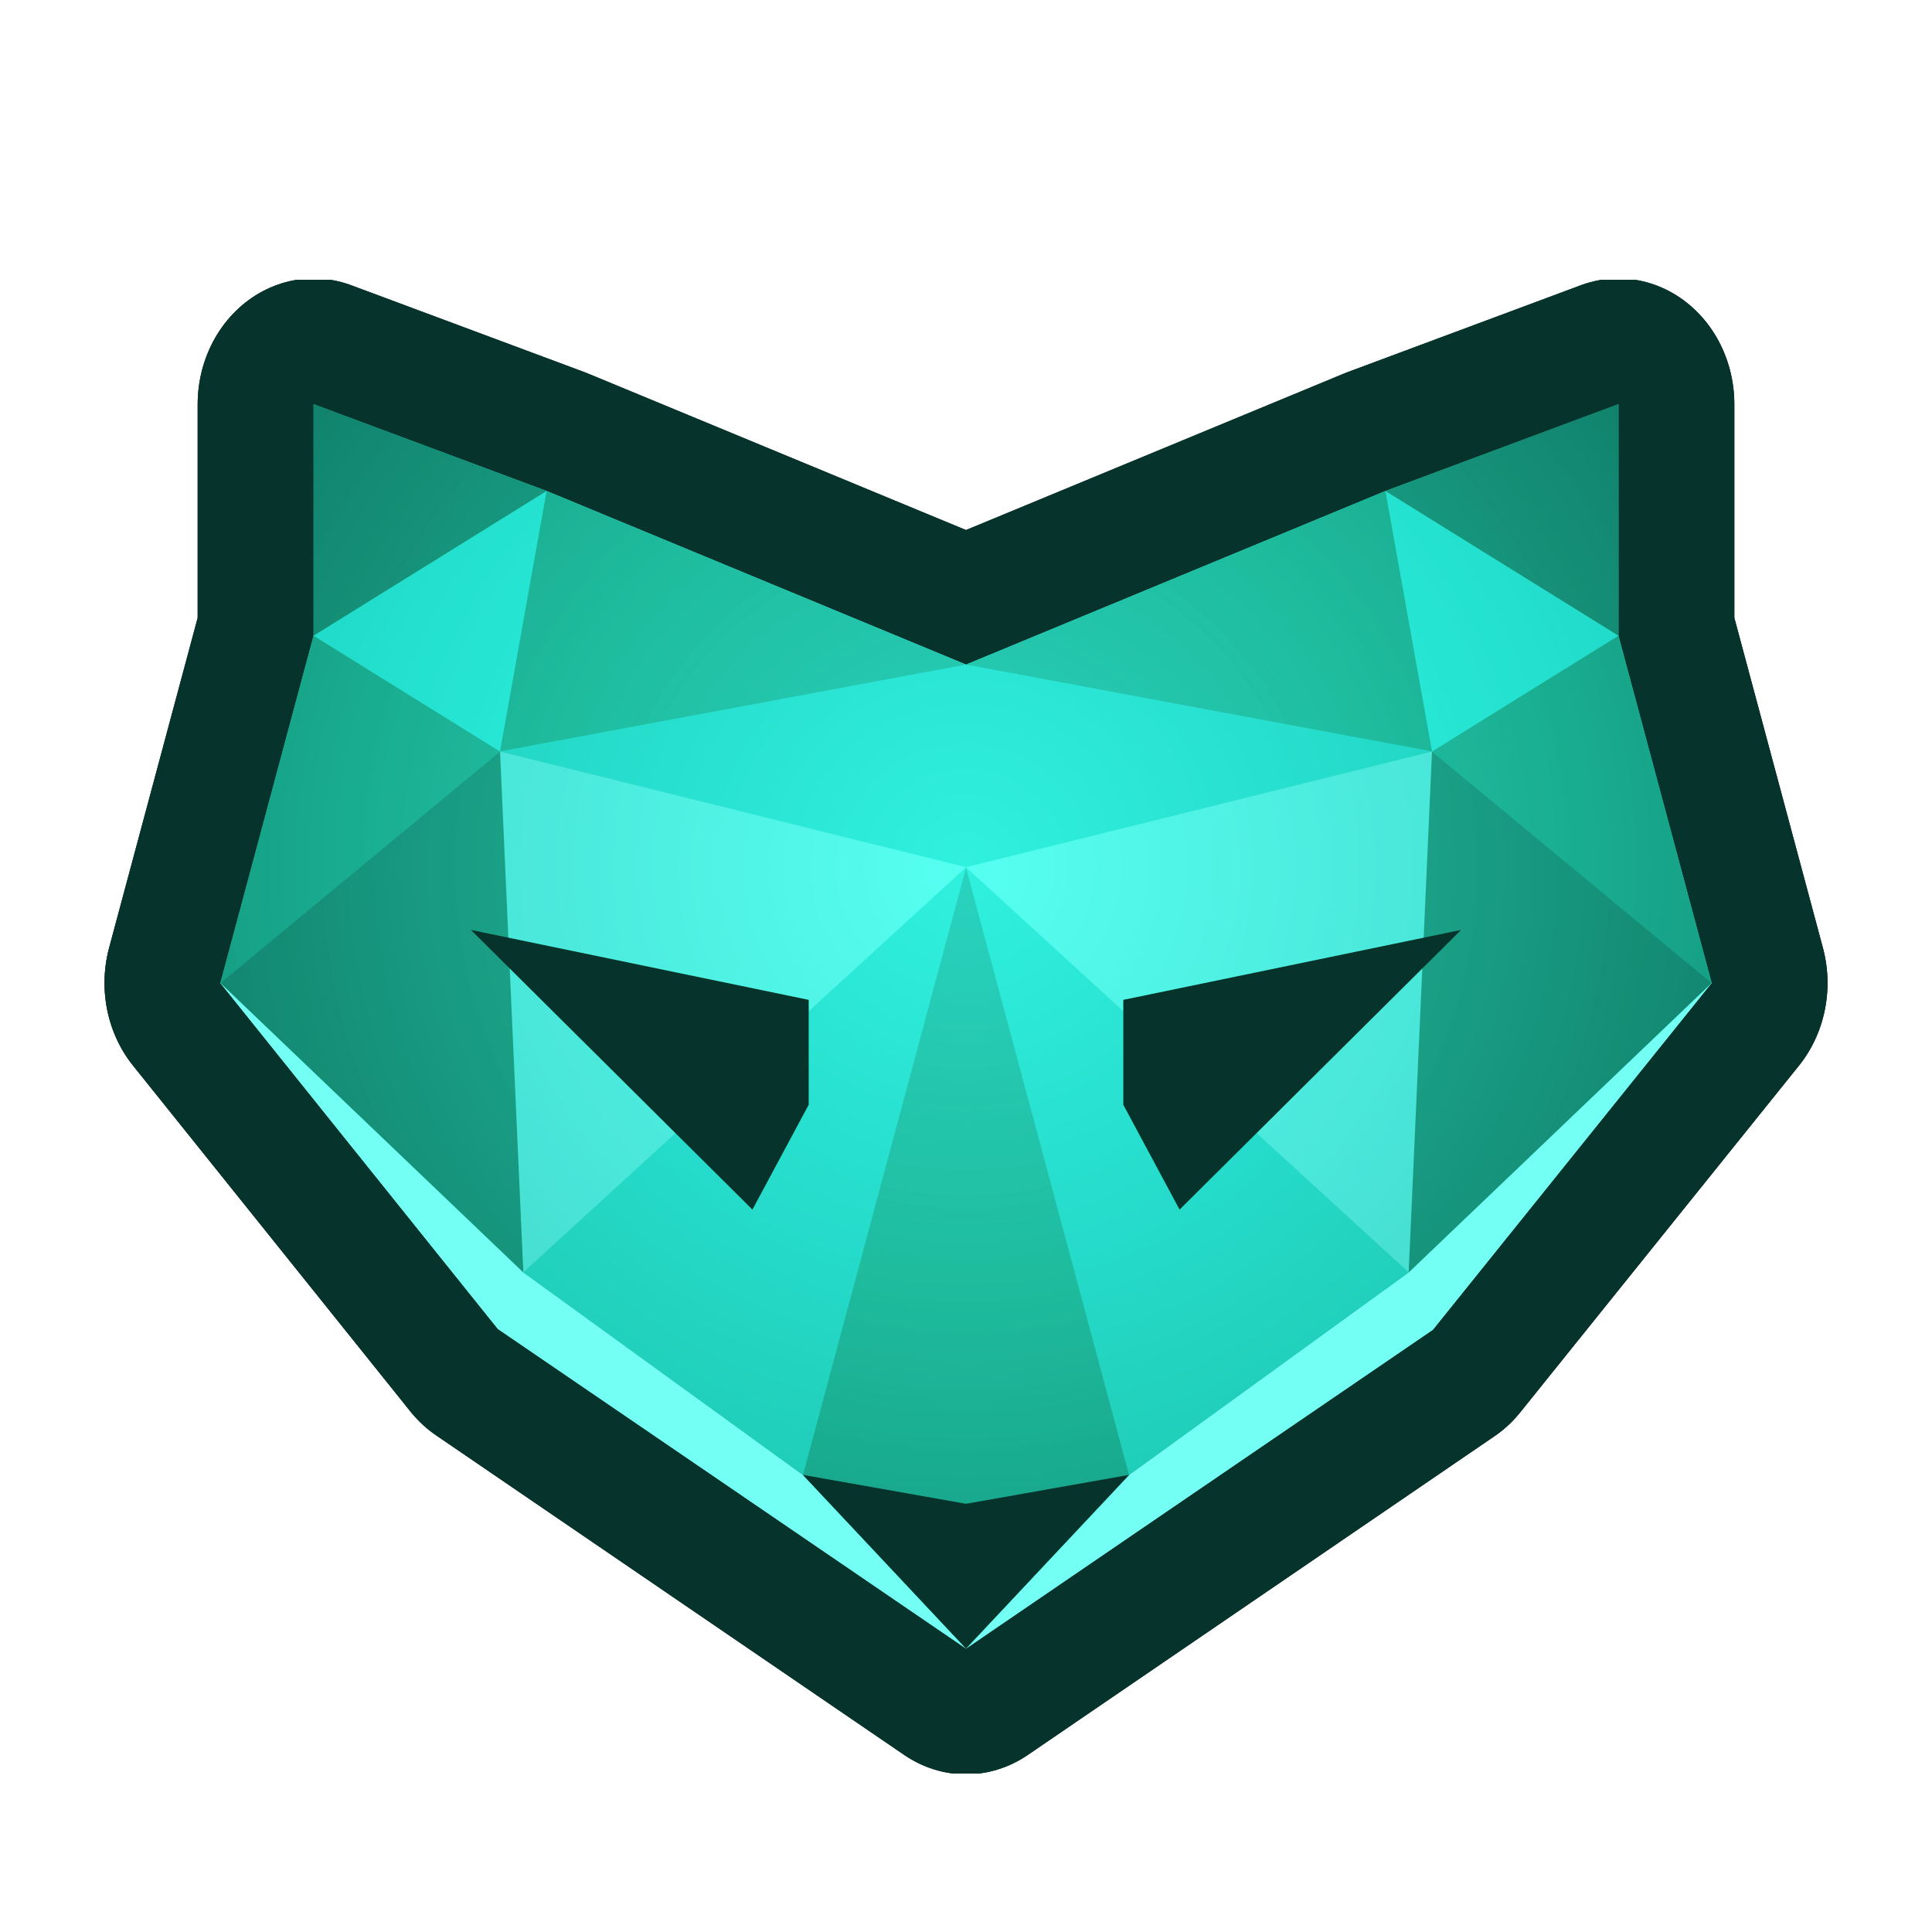
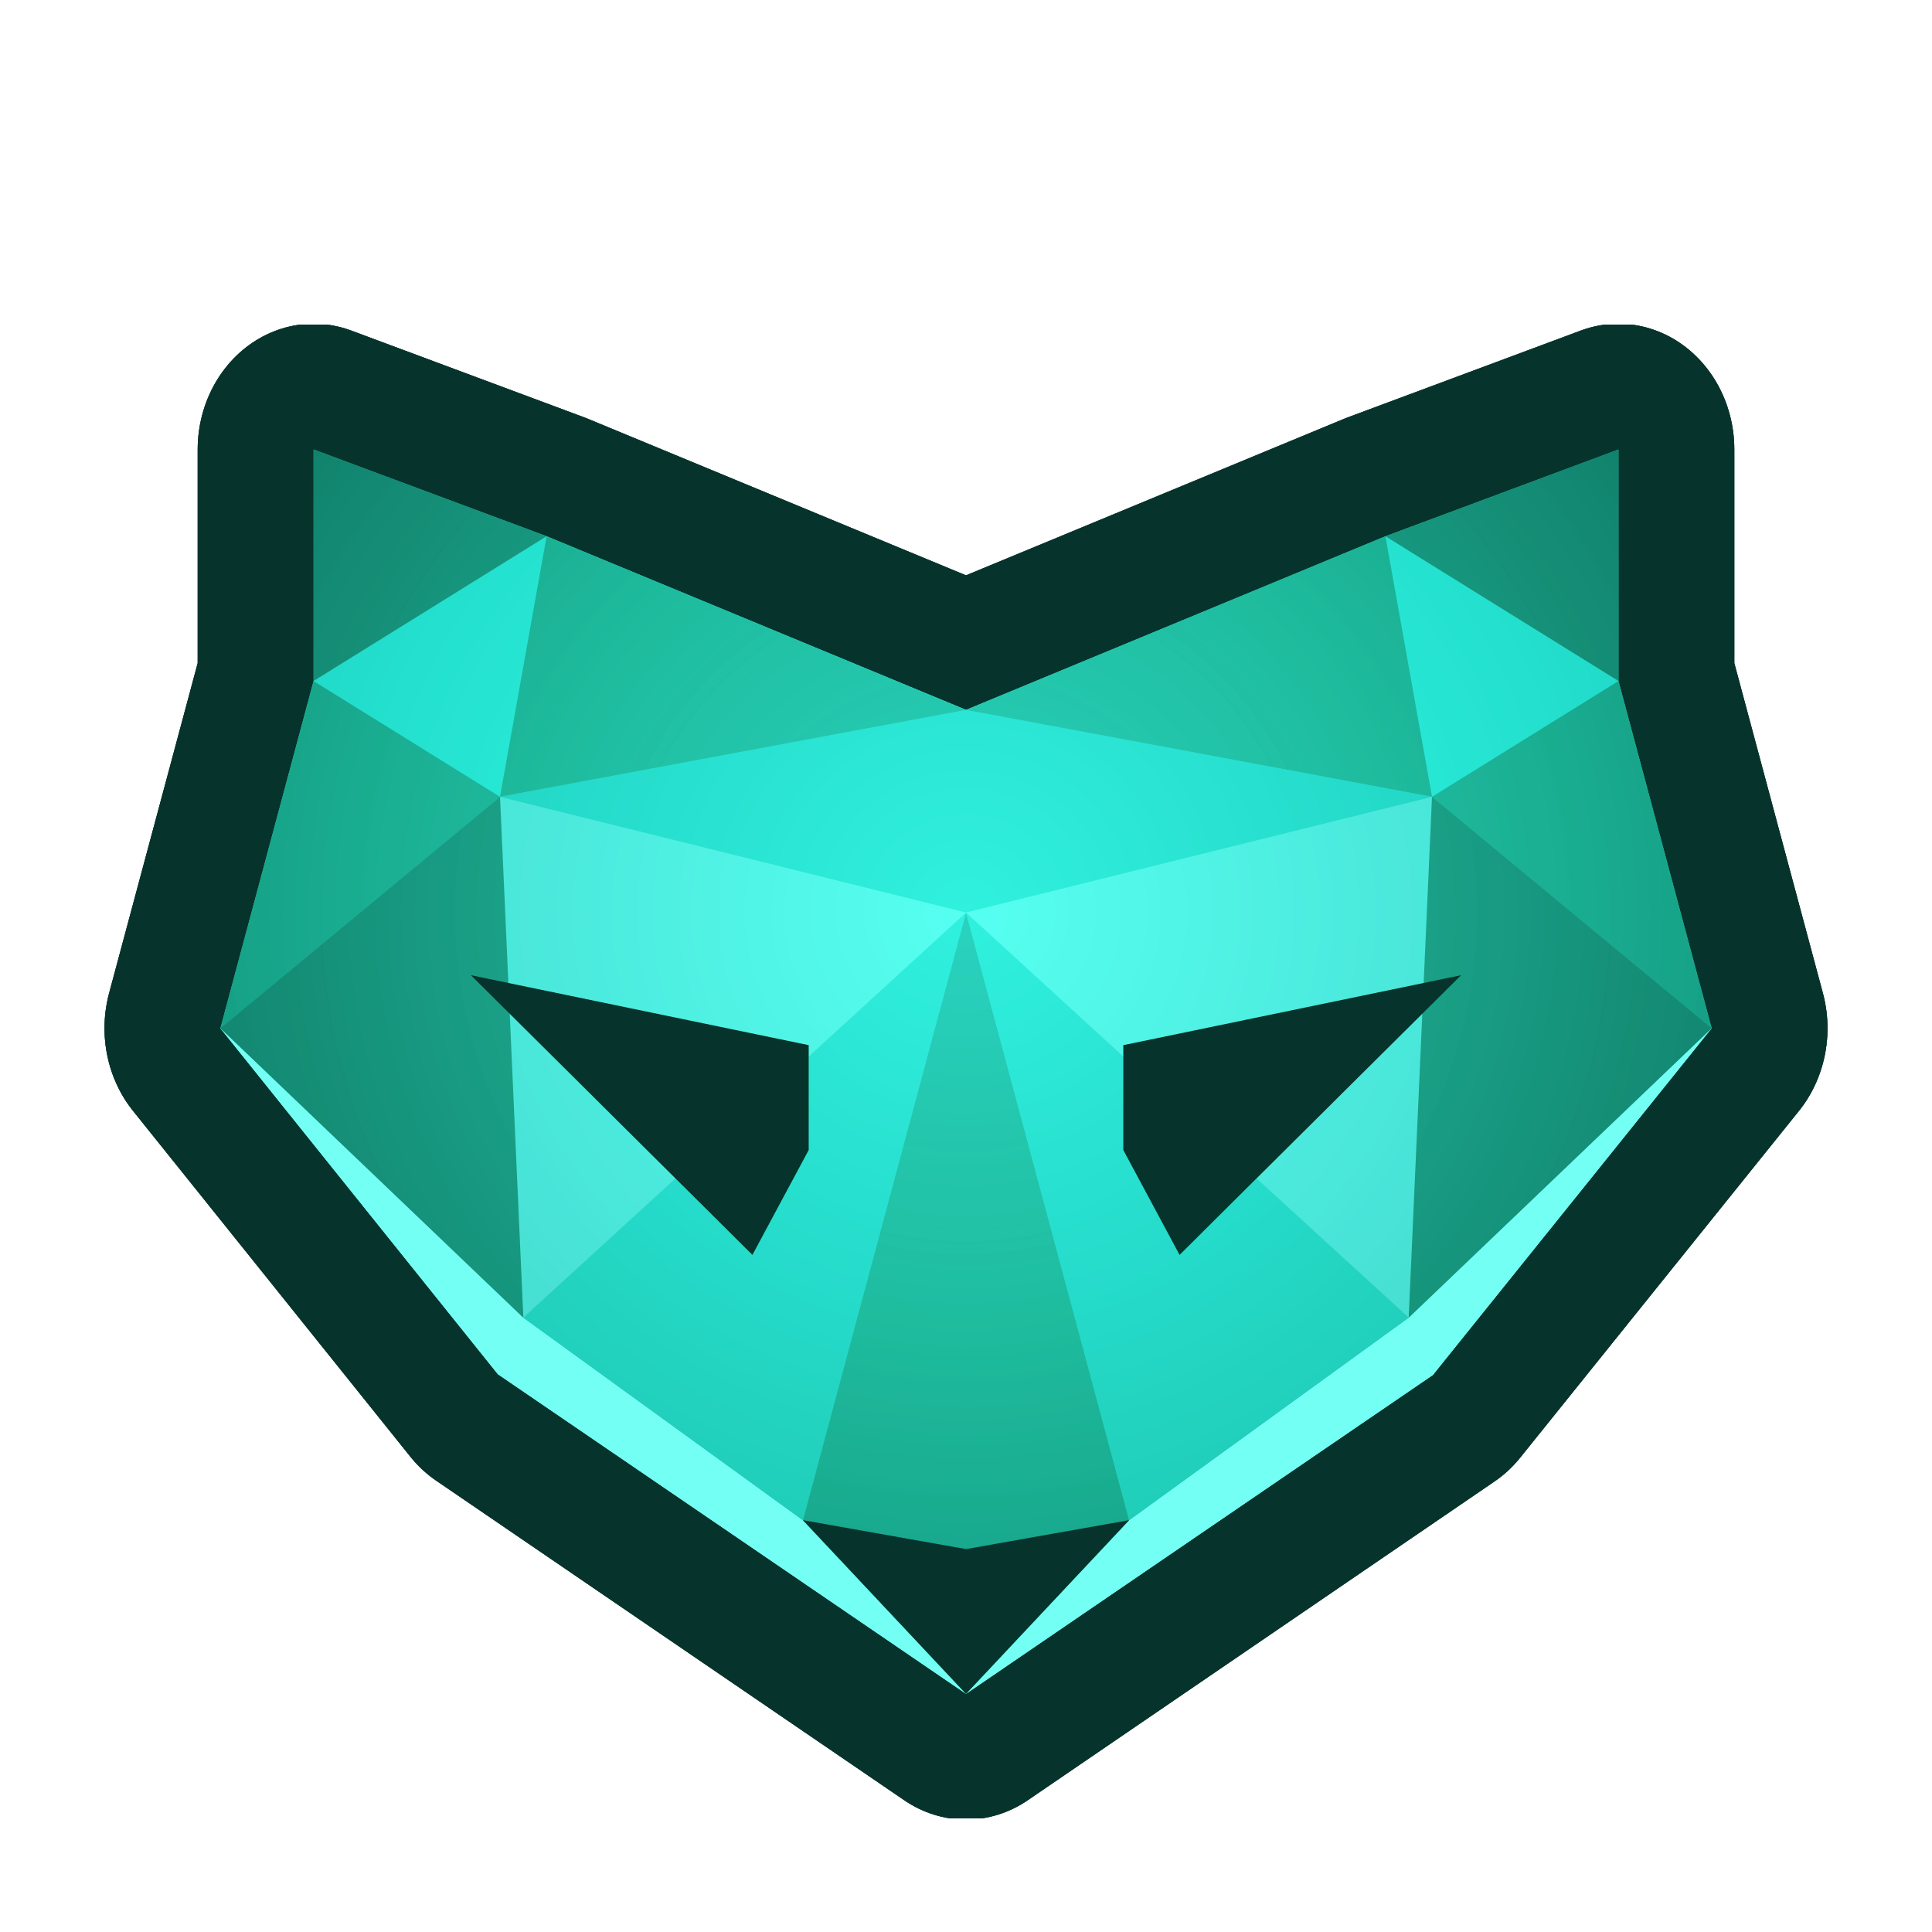
<svg xmlns="http://www.w3.org/2000/svg" xmlns:xlink="http://www.w3.org/1999/xlink" width="256" height="256" viewBox="0 0 67.733 67.733" version="1.1" id="svg841">
  <defs id="defs835">
    <linearGradient id="linearGradient872">
      <stop id="stop868" offset="0" style="stop-color:#217844;stop-opacity:1" />
      <stop id="stop870" offset="1" style="stop-color:#37c871;stop-opacity:1" />
    </linearGradient>
    <linearGradient xlink:href="#linearGradient872" id="linearGradient860" gradientUnits="userSpaceOnUse" x1="47.625" y1="261.017" x2="37.042" y2="261.017" gradientTransform="matrix(-2,0,0,2,101.6,-267.3667)" />
    <filter style="color-interpolation-filters:sRGB;" id="filter2272">
      <feColorMatrix in="SourceGraphic" type="hueRotate" values="0" result="colormatrix1" id="feColorMatrix2258" />
      <feColorMatrix type="matrix" values="0.5 0 0.5 0 0 0 1 0 0 0 0.5 0 0.5 0 0 0 0 0 1 0 " result="colormatrix2" id="feColorMatrix2260" />
      <feColorMatrix type="hueRotate" values="50" result="colormatrix3" id="feColorMatrix2262" />
      <feBlend in2="colormatrix3" mode="normal" result="blend1" id="feBlend2264" />
      <feColorMatrix type="matrix" values="2.5 -0.75 -0.75 0 0 -0.75 2.5 -0.75 0 0 -0.75 -0.75 2.5 0 0 0 0 0 1 0 " result="colormatrix4" id="feColorMatrix2266" />
      <feComposite in="colormatrix4" in2="blend1" operator="arithmetic" k2="0.3" result="composite1" id="feComposite2268" />
      <feBlend in2="blend1" mode="normal" result="blend2" id="feBlend2270" />
    </filter>
    <filter style="color-interpolation-filters:sRGB" id="filter2272-9">
      <feColorMatrix in="SourceGraphic" type="hueRotate" values="0" result="colormatrix1" id="feColorMatrix2258-6" />
      <feColorMatrix type="matrix" values="0.5 0 0.5 0 0 0 1 0 0 0 0.5 0 0.5 0 0 0 0 0 1 0 " result="colormatrix2" id="feColorMatrix2260-1" />
      <feColorMatrix type="hueRotate" values="50" result="colormatrix3" id="feColorMatrix2262-9" />
      <feBlend in2="colormatrix3" mode="normal" result="blend1" id="feBlend2264-6" />
      <feColorMatrix type="matrix" values="2.5 -0.75 -0.75 0 0 -0.75 2.5 -0.75 0 0 -0.75 -0.75 2.5 0 0 0 0 0 1 0 " result="colormatrix4" id="feColorMatrix2266-5" />
      <feComposite in="colormatrix4" in2="blend1" operator="arithmetic" k2="0.3" result="composite1" id="feComposite2268-9" k1="0" k3="0" k4="0" />
      <feBlend in2="blend1" mode="normal" result="blend2" id="feBlend2270-0" />
    </filter>
    <linearGradient xlink:href="#linearGradient846" id="linearGradient848" x1="162.116" y1="-210.011" x2="174.09" y2="-221.984" gradientUnits="userSpaceOnUse" gradientTransform="matrix(-1.237437,1.315547,-1.237437,-1.315547,-25.4,-231.5364)" />
    <linearGradient id="linearGradient846">
      <stop style="stop-color:#87deaa;stop-opacity:1" offset="0" id="stop842" />
      <stop style="stop-color:#217844;stop-opacity:1" offset="1" id="stop844" />
    </linearGradient>
    <radialGradient xlink:href="#linearGradient1025" id="radialGradient1198" gradientUnits="userSpaceOnUse" gradientTransform="matrix(-8.2222235e-7,0.8139534,-0.9843747,0,269.4481,227.1254)" cx="42.787" cy="239.321" fx="42.787" fy="239.321" r="33.867" />
    <linearGradient id="linearGradient1025">
      <stop style="stop-color:#2affd5;stop-opacity:1" offset="0" id="stop1021" />
      <stop style="stop-color:#008066;stop-opacity:1" offset="1" id="stop1023" />
    </linearGradient>
    <filter style="color-interpolation-filters:sRGB" id="filter3370">
      <feColorMatrix in="SourceGraphic" type="hueRotate" values="0" result="colormatrix1" id="feColorMatrix3356" />
      <feColorMatrix type="matrix" values="0.5 0 0.5 0 0 0 1 0 0 0 0.5 0 0.5 0 0 0 0 0 1 0 " result="colormatrix2" id="feColorMatrix3358" />
      <feColorMatrix type="hueRotate" values="50" result="colormatrix3" id="feColorMatrix3360" />
      <feBlend in2="colormatrix3" mode="normal" result="blend1" id="feBlend3362" />
      <feColorMatrix type="matrix" values="2.5 -0.75 -0.75 0 0 -0.75 2.5 -0.75 0 0 -0.75 -0.75 2.5 0 0 0 0 0 1 0 " result="colormatrix4" id="feColorMatrix3364" />
      <feComposite in="colormatrix4" in2="blend1" operator="arithmetic" k2="0.3" result="composite1" id="feComposite3366" k1="0" k3="0" k4="0" />
      <feBlend in2="blend1" mode="normal" result="blend2" id="feBlend3368" />
    </filter>
  </defs>
  <g id="layer1" transform="translate(0,-229.2667)">
-     <path style="opacity:1;fill:#005544;fill-opacity:1;stroke:#002b22;stroke-width:37.527;stroke-linecap:butt;stroke-linejoin:round;stroke-miterlimit:100;stroke-dasharray:none;stroke-dashoffset:0;stroke-opacity:1;paint-order:fill markers stroke;filter:url(#filter2272-9)" d="M 39.216,18.565 V 53.102 L 24.134,104.908 69.032,156.516 144.8,204.205 220.351,156.639 265.466,104.908 250.384,53.102 V 18.565 L 212.675,31.516 144.8,57.42 76.925,31.516 Z" id="path2446" transform="matrix(0.2166184,0,0,0.2349821,2.50032,239.0765)" />
-     <g id="g1340" style="stroke-width:8.881;filter:url(#filter2272-9);stroke-miterlimit:100;stroke-dasharray:none" transform="matrix(0.8820684,0,0,1.030448,3.993958,-10.25755)">
+     <path style="opacity:1;fill:#005544;fill-opacity:1;stroke:#002b22;stroke-width:37.527;stroke-linecap:butt;stroke-linejoin:round;stroke-miterlimit:100;stroke-dasharray:none;stroke-dashoffset:0;stroke-opacity:1;paint-order:fill markers stroke;filter:url(#filter2272-9)" d="M 39.216,18.565 V 53.102 L 24.134,104.908 69.032,156.516 144.8,204.205 220.351,156.639 265.466,104.908 250.384,53.102 V 18.565 L 212.675,31.516 144.8,57.42 76.925,31.516 Z" id="path2446" transform="matrix(0.2166184,0,0,0.2349821,2.50032,240.6641)" />
+     <g id="g1340" style="stroke-width:8.881;stroke-miterlimit:100;stroke-dasharray:none;filter:url(#filter2272-9)" transform="matrix(0.8820684,0,0,1.030448,3.993958,-8.67005)">
      <g style="fill:#55ffdd;stroke-width:4.922;stroke-miterlimit:100;stroke-dasharray:none" transform="matrix(1.75,0,0,1.860465,-25.4,-233.5054)" id="g864">
        <path id="path819" d="m 45.376,268.082 -11.509,12.514 -10.632,-5.845 -6.301,-6.325 10.583,-2.117 z" style="opacity:1;fill:#80ffe6;fill-opacity:1;stroke:none;stroke-width:4.922;stroke-linecap:round;stroke-linejoin:round;stroke-miterlimit:100;stroke-dasharray:none;stroke-dashoffset:0;stroke-opacity:1;paint-order:fill markers stroke" />
        <path style="opacity:1;fill:#80ffe6;fill-opacity:1;stroke:none;stroke-width:4.922;stroke-linecap:round;stroke-linejoin:round;stroke-miterlimit:100;stroke-dasharray:none;stroke-dashoffset:0;stroke-opacity:1;paint-order:fill markers stroke" d="m 22.358,268.082 11.509,12.514 10.602,-5.83 6.331,-6.341 -10.583,-2.117 z" id="path821" />
      </g>
      <path id="rect816" d="m 63.5,265.89 -12.039,9.845 -11.113,6.891 -6.482,5.907 -6.482,-5.907 -11.113,-6.891 -12.039,-9.845 11.113,-7.876 18.521,-2.953 v 0 0 l 18.521,2.953 z" style="opacity:1;fill:url(#linearGradient848);fill-opacity:1;stroke:none;stroke-width:8.881;stroke-linecap:round;stroke-linejoin:round;stroke-miterlimit:100;stroke-dasharray:none;stroke-dashoffset:0;stroke-opacity:1;paint-order:fill markers stroke" />
-       <path id="path1156" d="m 7.938,246.2 v 7.876 l -3.704,11.814 12.039,9.845 11.113,6.891 6.482,5.907 6.482,-5.907 11.113,-6.891 12.039,-9.845 -3.704,-11.814 V 246.2 l -9.26,2.953 -16.669,5.907 -16.669,-5.907 z" style="fill:url(#radialGradient1198);fill-opacity:1;fill-rule:evenodd;stroke:none;stroke-width:8.881;stroke-linecap:butt;stroke-linejoin:miter;stroke-opacity:1;stroke-miterlimit:100;stroke-dasharray:none" />
-       <path id="path905" d="m 33.867,261.952 v 26.581 l -6.482,-5.907 z" style="opacity:0.5;fill:#008066;fill-opacity:1;fill-rule:evenodd;stroke:none;stroke-width:8.881;stroke-linecap:butt;stroke-linejoin:miter;stroke-opacity:1;stroke-miterlimit:100;stroke-dasharray:none" />
-       <path id="path907" d="m 33.867,261.952 -6.482,20.674 -11.113,-6.891 z" style="opacity:0.5;fill:#00d4aa;fill-opacity:1;fill-rule:evenodd;stroke:none;stroke-width:8.881;stroke-linecap:butt;stroke-linejoin:miter;stroke-opacity:1;stroke-miterlimit:100;stroke-dasharray:none" />
-       <path id="path909" d="M 33.867,261.952 16.272,275.735 15.346,258.014 Z" style="opacity:0.5;fill:#80ffe6;fill-opacity:1;fill-rule:evenodd;stroke:none;stroke-width:8.881;stroke-linecap:butt;stroke-linejoin:miter;stroke-opacity:1;stroke-miterlimit:100;stroke-dasharray:none" />
-       <path id="path911" d="m 15.346,258.014 0.926,17.721 -12.039,-9.845 z" style="opacity:0.5;fill:#005544;fill-opacity:1;fill-rule:evenodd;stroke:none;stroke-width:8.881;stroke-linecap:butt;stroke-linejoin:miter;stroke-opacity:1;stroke-miterlimit:100;stroke-dasharray:none" />
-       <path style="opacity:0.5;fill:#008066;fill-opacity:1;fill-rule:evenodd;stroke:none;stroke-width:8.881;stroke-linecap:butt;stroke-linejoin:miter;stroke-opacity:1;stroke-miterlimit:100;stroke-dasharray:none" d="m 33.867,261.952 v 26.581 l 6.482,-5.907 z" id="path983" />
-       <path style="opacity:0.5;fill:#00d4aa;fill-opacity:1;fill-rule:evenodd;stroke:none;stroke-width:8.881;stroke-linecap:butt;stroke-linejoin:miter;stroke-opacity:1;stroke-miterlimit:100;stroke-dasharray:none" d="m 33.867,261.952 6.482,20.674 11.113,-6.891 z" id="path985" />
-       <path style="opacity:0.5;fill:#80ffe6;fill-opacity:1;fill-rule:evenodd;stroke:none;stroke-width:8.881;stroke-linecap:butt;stroke-linejoin:miter;stroke-opacity:1;stroke-miterlimit:100;stroke-dasharray:none" d="m 33.867,261.952 17.595,13.783 0.926,-17.721 z" id="path987" />
-       <path style="opacity:0.5;fill:#005544;fill-opacity:1;fill-rule:evenodd;stroke:none;stroke-width:8.881;stroke-linecap:butt;stroke-linejoin:miter;stroke-opacity:1;stroke-miterlimit:100;stroke-dasharray:none" d="m 52.388,258.014 -0.926,17.721 12.039,-9.845 z" id="path989" />
+       <path id="path1156" d="m 7.938,246.2 v 7.876 l -3.704,11.814 12.039,9.845 11.113,6.891 6.482,5.907 6.482,-5.907 11.113,-6.891 12.039,-9.845 -3.704,-11.814 V 246.2 l -9.26,2.953 -16.669,5.907 -16.669,-5.907 z" style="fill:url(#radialGradient1198);fill-opacity:1;fill-rule:evenodd;stroke:none;stroke-width:8.881;stroke-linecap:butt;stroke-linejoin:miter;stroke-miterlimit:100;stroke-dasharray:none;stroke-opacity:1" />
+       <path id="path905" d="m 33.867,261.952 v 26.581 l -6.482,-5.907 z" style="opacity:0.5;fill:#008066;fill-opacity:1;fill-rule:evenodd;stroke:none;stroke-width:8.881;stroke-linecap:butt;stroke-linejoin:miter;stroke-miterlimit:100;stroke-dasharray:none;stroke-opacity:1" />
+       <path id="path907" d="m 33.867,261.952 -6.482,20.674 -11.113,-6.891 z" style="opacity:0.5;fill:#00d4aa;fill-opacity:1;fill-rule:evenodd;stroke:none;stroke-width:8.881;stroke-linecap:butt;stroke-linejoin:miter;stroke-miterlimit:100;stroke-dasharray:none;stroke-opacity:1" />
+       <path id="path909" d="M 33.867,261.952 16.272,275.735 15.346,258.014 Z" style="opacity:0.5;fill:#80ffe6;fill-opacity:1;fill-rule:evenodd;stroke:none;stroke-width:8.881;stroke-linecap:butt;stroke-linejoin:miter;stroke-miterlimit:100;stroke-dasharray:none;stroke-opacity:1" />
+       <path id="path911" d="m 15.346,258.014 0.926,17.721 -12.039,-9.845 z" style="opacity:0.5;fill:#005544;fill-opacity:1;fill-rule:evenodd;stroke:none;stroke-width:8.881;stroke-linecap:butt;stroke-linejoin:miter;stroke-miterlimit:100;stroke-dasharray:none;stroke-opacity:1" />
+       <path style="opacity:0.5;fill:#008066;fill-opacity:1;fill-rule:evenodd;stroke:none;stroke-width:8.881;stroke-linecap:butt;stroke-linejoin:miter;stroke-miterlimit:100;stroke-dasharray:none;stroke-opacity:1" d="m 33.867,261.952 v 26.581 l 6.482,-5.907 z" id="path983" />
+       <path style="opacity:0.5;fill:#00d4aa;fill-opacity:1;fill-rule:evenodd;stroke:none;stroke-width:8.881;stroke-linecap:butt;stroke-linejoin:miter;stroke-miterlimit:100;stroke-dasharray:none;stroke-opacity:1" d="m 33.867,261.952 6.482,20.674 11.113,-6.891 z" id="path985" />
+       <path style="opacity:0.5;fill:#80ffe6;fill-opacity:1;fill-rule:evenodd;stroke:none;stroke-width:8.881;stroke-linecap:butt;stroke-linejoin:miter;stroke-miterlimit:100;stroke-dasharray:none;stroke-opacity:1" d="m 33.867,261.952 17.595,13.783 0.926,-17.721 z" id="path987" />
+       <path style="opacity:0.5;fill:#005544;fill-opacity:1;fill-rule:evenodd;stroke:none;stroke-width:8.881;stroke-linecap:butt;stroke-linejoin:miter;stroke-miterlimit:100;stroke-dasharray:none;stroke-opacity:1" d="m 52.388,258.014 -0.926,17.721 12.039,-9.845 z" id="path989" />
      <path style="opacity:1;fill:#002b22;fill-opacity:1;stroke:none;stroke-width:8.881;stroke-linecap:round;stroke-linejoin:round;stroke-miterlimit:100;stroke-dasharray:none;stroke-dashoffset:0;stroke-opacity:1;paint-order:fill markers stroke" d="m 40.349,282.626 -6.482,5.907 -6.482,-5.907 6.482,0.984 z" id="path828" />
      <path id="path832" d="m 26.458,267.859 1.852,-3.938" style="opacity:1;fill:#2b1100;fill-opacity:1;stroke:none;stroke-width:8.881;stroke-linecap:round;stroke-linejoin:round;stroke-miterlimit:100;stroke-dasharray:none;stroke-dashoffset:0;stroke-opacity:1;paint-order:fill markers stroke" />
      <path id="path834" d="m 26.458,265.89 1.852,-3.938" style="opacity:1;fill:#2b1100;fill-opacity:1;stroke:none;stroke-width:8.881;stroke-linecap:round;stroke-linejoin:round;stroke-miterlimit:100;stroke-dasharray:none;stroke-dashoffset:0;stroke-opacity:1;paint-order:fill markers stroke" />
-       <path id="path836" d="m 25.378,273.602 2.238,-3.569 v -3.569 l -13.428,-2.379 z" style="fill:#002b22;fill-rule:evenodd;stroke:none;stroke-width:8.881;stroke-linecap:butt;stroke-linejoin:miter;stroke-opacity:1;stroke-miterlimit:100;stroke-dasharray:none" />
-       <path style="fill:#002b22;fill-rule:evenodd;stroke:none;stroke-width:8.881;stroke-linecap:butt;stroke-linejoin:miter;stroke-opacity:1;stroke-miterlimit:100;stroke-dasharray:none" d="m 42.355,273.602 -2.238,-3.569 v -3.569 l 13.428,-2.379 z" id="path895" />
-       <path id="path1013" d="m 4.233,265.89 3.704,-11.814 7.408,3.938 z" style="opacity:0.5;fill:#008066;fill-opacity:1;fill-rule:evenodd;stroke:none;stroke-width:8.881;stroke-linecap:butt;stroke-linejoin:miter;stroke-opacity:1;stroke-miterlimit:100;stroke-dasharray:none" />
-       <path id="path1015" d="M 7.938,254.076 V 246.2 l 9.26,2.953 z" style="opacity:0.5;fill:#005544;fill-opacity:1;fill-rule:evenodd;stroke:none;stroke-width:8.881;stroke-linecap:butt;stroke-linejoin:miter;stroke-opacity:1;stroke-miterlimit:100;stroke-dasharray:none" />
-       <path id="path1017" d="m 7.938,254.076 9.26,-4.922 -1.852,8.86 z" style="opacity:0.5;fill:#00ffcc;fill-opacity:1;fill-rule:evenodd;stroke:none;stroke-width:8.881;stroke-linecap:butt;stroke-linejoin:miter;stroke-opacity:1;stroke-miterlimit:100;stroke-dasharray:none" />
-       <path id="path1019" d="m 15.346,258.014 18.521,-2.953 -16.669,-5.907 z" style="opacity:0.5;fill:#008066;fill-opacity:1;fill-rule:evenodd;stroke:none;stroke-width:8.881;stroke-linecap:butt;stroke-linejoin:miter;stroke-opacity:1;stroke-miterlimit:100;stroke-dasharray:none" />
-       <path style="opacity:0.5;fill:#008066;fill-opacity:1;fill-rule:evenodd;stroke:none;stroke-width:8.881;stroke-linecap:butt;stroke-linejoin:miter;stroke-opacity:1;stroke-miterlimit:100;stroke-dasharray:none" d="m 63.5,265.89 -3.704,-11.814 -7.408,3.938 z" id="path1146" />
-       <path style="opacity:0.5;fill:#005544;fill-opacity:1;fill-rule:evenodd;stroke:none;stroke-width:8.881;stroke-linecap:butt;stroke-linejoin:miter;stroke-opacity:1;stroke-miterlimit:100;stroke-dasharray:none" d="M 59.796,254.076 V 246.2 l -9.26,2.953 z" id="path1148" />
-       <path style="opacity:0.5;fill:#00ffcc;fill-opacity:1;fill-rule:evenodd;stroke:none;stroke-width:8.881;stroke-linecap:butt;stroke-linejoin:miter;stroke-opacity:1;stroke-miterlimit:100;stroke-dasharray:none" d="m 59.796,254.076 -9.26,-4.922 1.852,8.86 z" id="path1150" />
-       <path style="opacity:0.5;fill:#008066;fill-opacity:1;fill-rule:evenodd;stroke:none;stroke-width:8.881;stroke-linecap:butt;stroke-linejoin:miter;stroke-opacity:1;stroke-miterlimit:100;stroke-dasharray:none" d="m 52.388,258.014 -18.521,-2.953 16.669,-5.907 z" id="path1152" />
-       <path id="path1289" d="m 33.867,255.06 -18.521,2.953 18.521,3.938 18.521,-3.938 -18.521,-2.953" style="opacity:0.5;fill:#00d4aa;fill-rule:evenodd;stroke:none;stroke-width:8.881;stroke-linecap:butt;stroke-linejoin:miter;stroke-opacity:1;stroke-miterlimit:100;stroke-dasharray:none" />
+       <path id="path836" d="m 25.378,273.602 2.238,-3.569 v -3.569 l -13.428,-2.379 z" style="fill:#002b22;fill-rule:evenodd;stroke:none;stroke-width:8.881;stroke-linecap:butt;stroke-linejoin:miter;stroke-miterlimit:100;stroke-dasharray:none;stroke-opacity:1" />
+       <path style="fill:#002b22;fill-rule:evenodd;stroke:none;stroke-width:8.881;stroke-linecap:butt;stroke-linejoin:miter;stroke-miterlimit:100;stroke-dasharray:none;stroke-opacity:1" d="m 42.355,273.602 -2.238,-3.569 v -3.569 l 13.428,-2.379 z" id="path895" />
+       <path id="path1013" d="m 4.233,265.89 3.704,-11.814 7.408,3.938 z" style="opacity:0.5;fill:#008066;fill-opacity:1;fill-rule:evenodd;stroke:none;stroke-width:8.881;stroke-linecap:butt;stroke-linejoin:miter;stroke-miterlimit:100;stroke-dasharray:none;stroke-opacity:1" />
+       <path id="path1015" d="M 7.938,254.076 V 246.2 l 9.26,2.953 z" style="opacity:0.5;fill:#005544;fill-opacity:1;fill-rule:evenodd;stroke:none;stroke-width:8.881;stroke-linecap:butt;stroke-linejoin:miter;stroke-miterlimit:100;stroke-dasharray:none;stroke-opacity:1" />
+       <path id="path1017" d="m 7.938,254.076 9.26,-4.922 -1.852,8.86 z" style="opacity:0.5;fill:#00ffcc;fill-opacity:1;fill-rule:evenodd;stroke:none;stroke-width:8.881;stroke-linecap:butt;stroke-linejoin:miter;stroke-miterlimit:100;stroke-dasharray:none;stroke-opacity:1" />
+       <path id="path1019" d="m 15.346,258.014 18.521,-2.953 -16.669,-5.907 z" style="opacity:0.5;fill:#008066;fill-opacity:1;fill-rule:evenodd;stroke:none;stroke-width:8.881;stroke-linecap:butt;stroke-linejoin:miter;stroke-miterlimit:100;stroke-dasharray:none;stroke-opacity:1" />
+       <path style="opacity:0.5;fill:#008066;fill-opacity:1;fill-rule:evenodd;stroke:none;stroke-width:8.881;stroke-linecap:butt;stroke-linejoin:miter;stroke-miterlimit:100;stroke-dasharray:none;stroke-opacity:1" d="m 63.5,265.89 -3.704,-11.814 -7.408,3.938 z" id="path1146" />
+       <path style="opacity:0.5;fill:#005544;fill-opacity:1;fill-rule:evenodd;stroke:none;stroke-width:8.881;stroke-linecap:butt;stroke-linejoin:miter;stroke-miterlimit:100;stroke-dasharray:none;stroke-opacity:1" d="M 59.796,254.076 V 246.2 l -9.26,2.953 z" id="path1148" />
+       <path style="opacity:0.5;fill:#00ffcc;fill-opacity:1;fill-rule:evenodd;stroke:none;stroke-width:8.881;stroke-linecap:butt;stroke-linejoin:miter;stroke-miterlimit:100;stroke-dasharray:none;stroke-opacity:1" d="m 59.796,254.076 -9.26,-4.922 1.852,8.86 z" id="path1150" />
+       <path style="opacity:0.5;fill:#008066;fill-opacity:1;fill-rule:evenodd;stroke:none;stroke-width:8.881;stroke-linecap:butt;stroke-linejoin:miter;stroke-miterlimit:100;stroke-dasharray:none;stroke-opacity:1" d="m 52.388,258.014 -18.521,-2.953 16.669,-5.907 z" id="path1152" />
+       <path id="path1289" d="m 33.867,255.06 -18.521,2.953 18.521,3.938 18.521,-3.938 -18.521,-2.953" style="opacity:0.5;fill:#00d4aa;fill-rule:evenodd;stroke:none;stroke-width:8.881;stroke-linecap:butt;stroke-linejoin:miter;stroke-miterlimit:100;stroke-dasharray:none;stroke-opacity:1" />
    </g>
  </g>
</svg>
